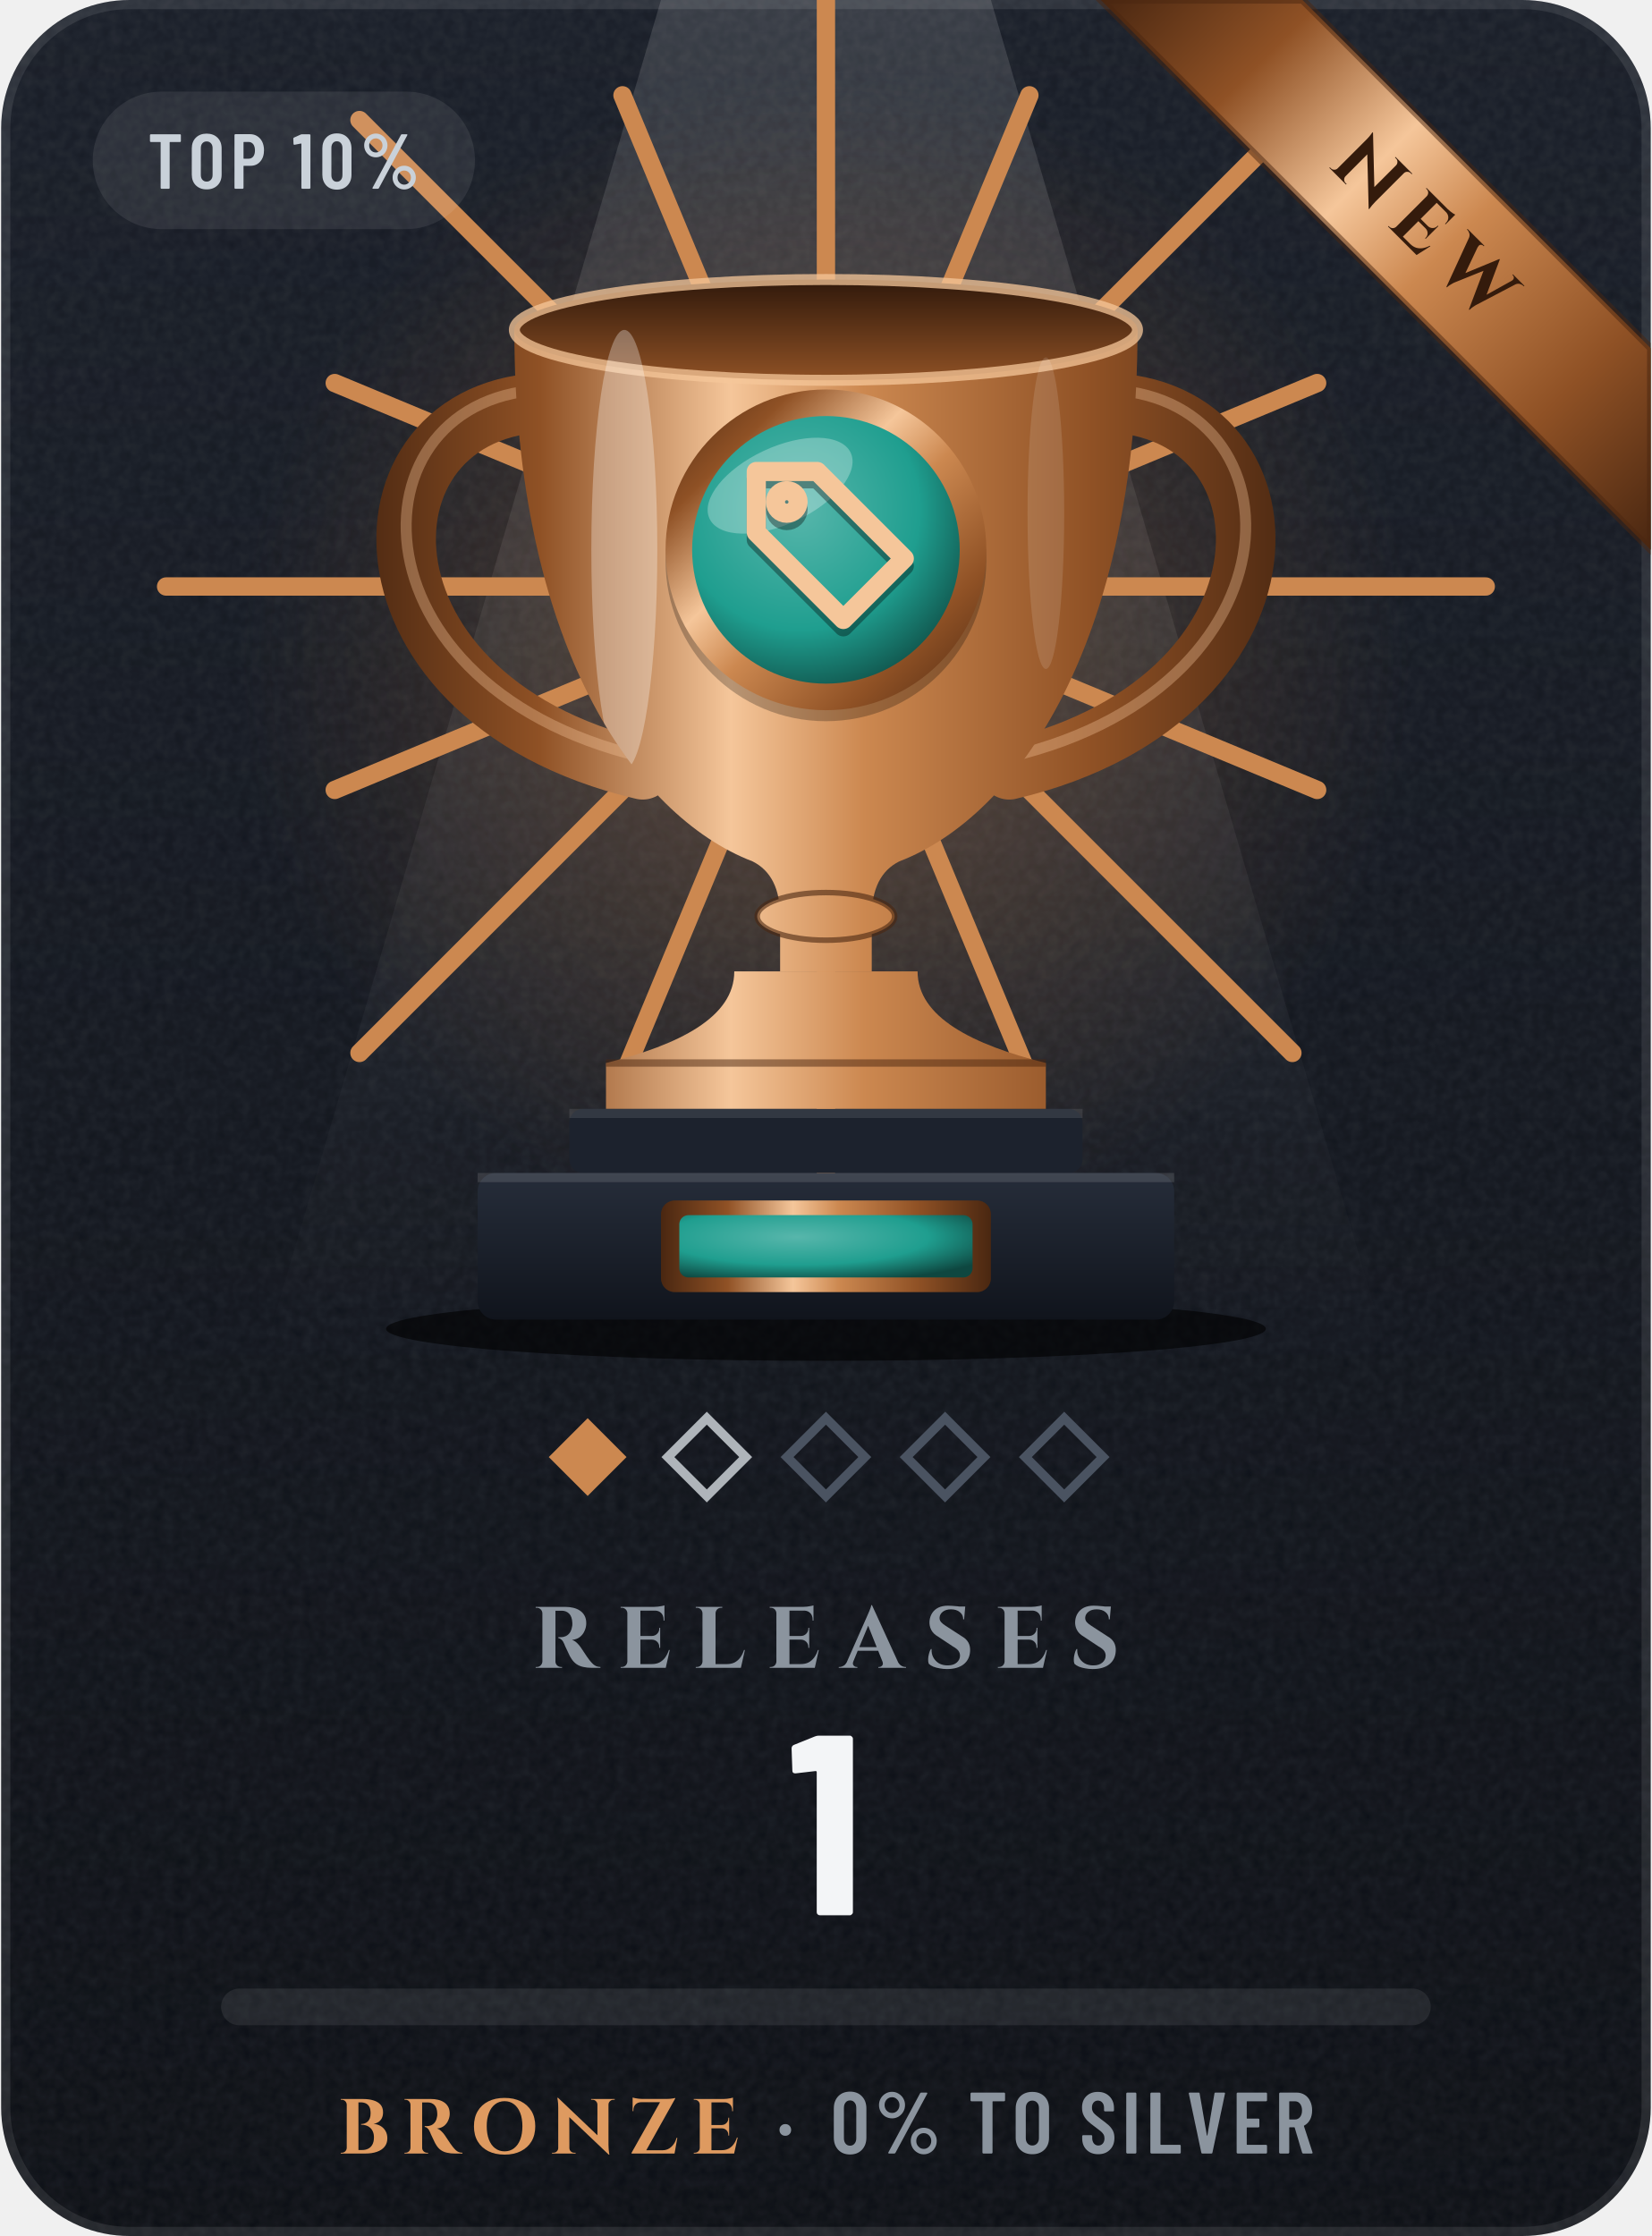
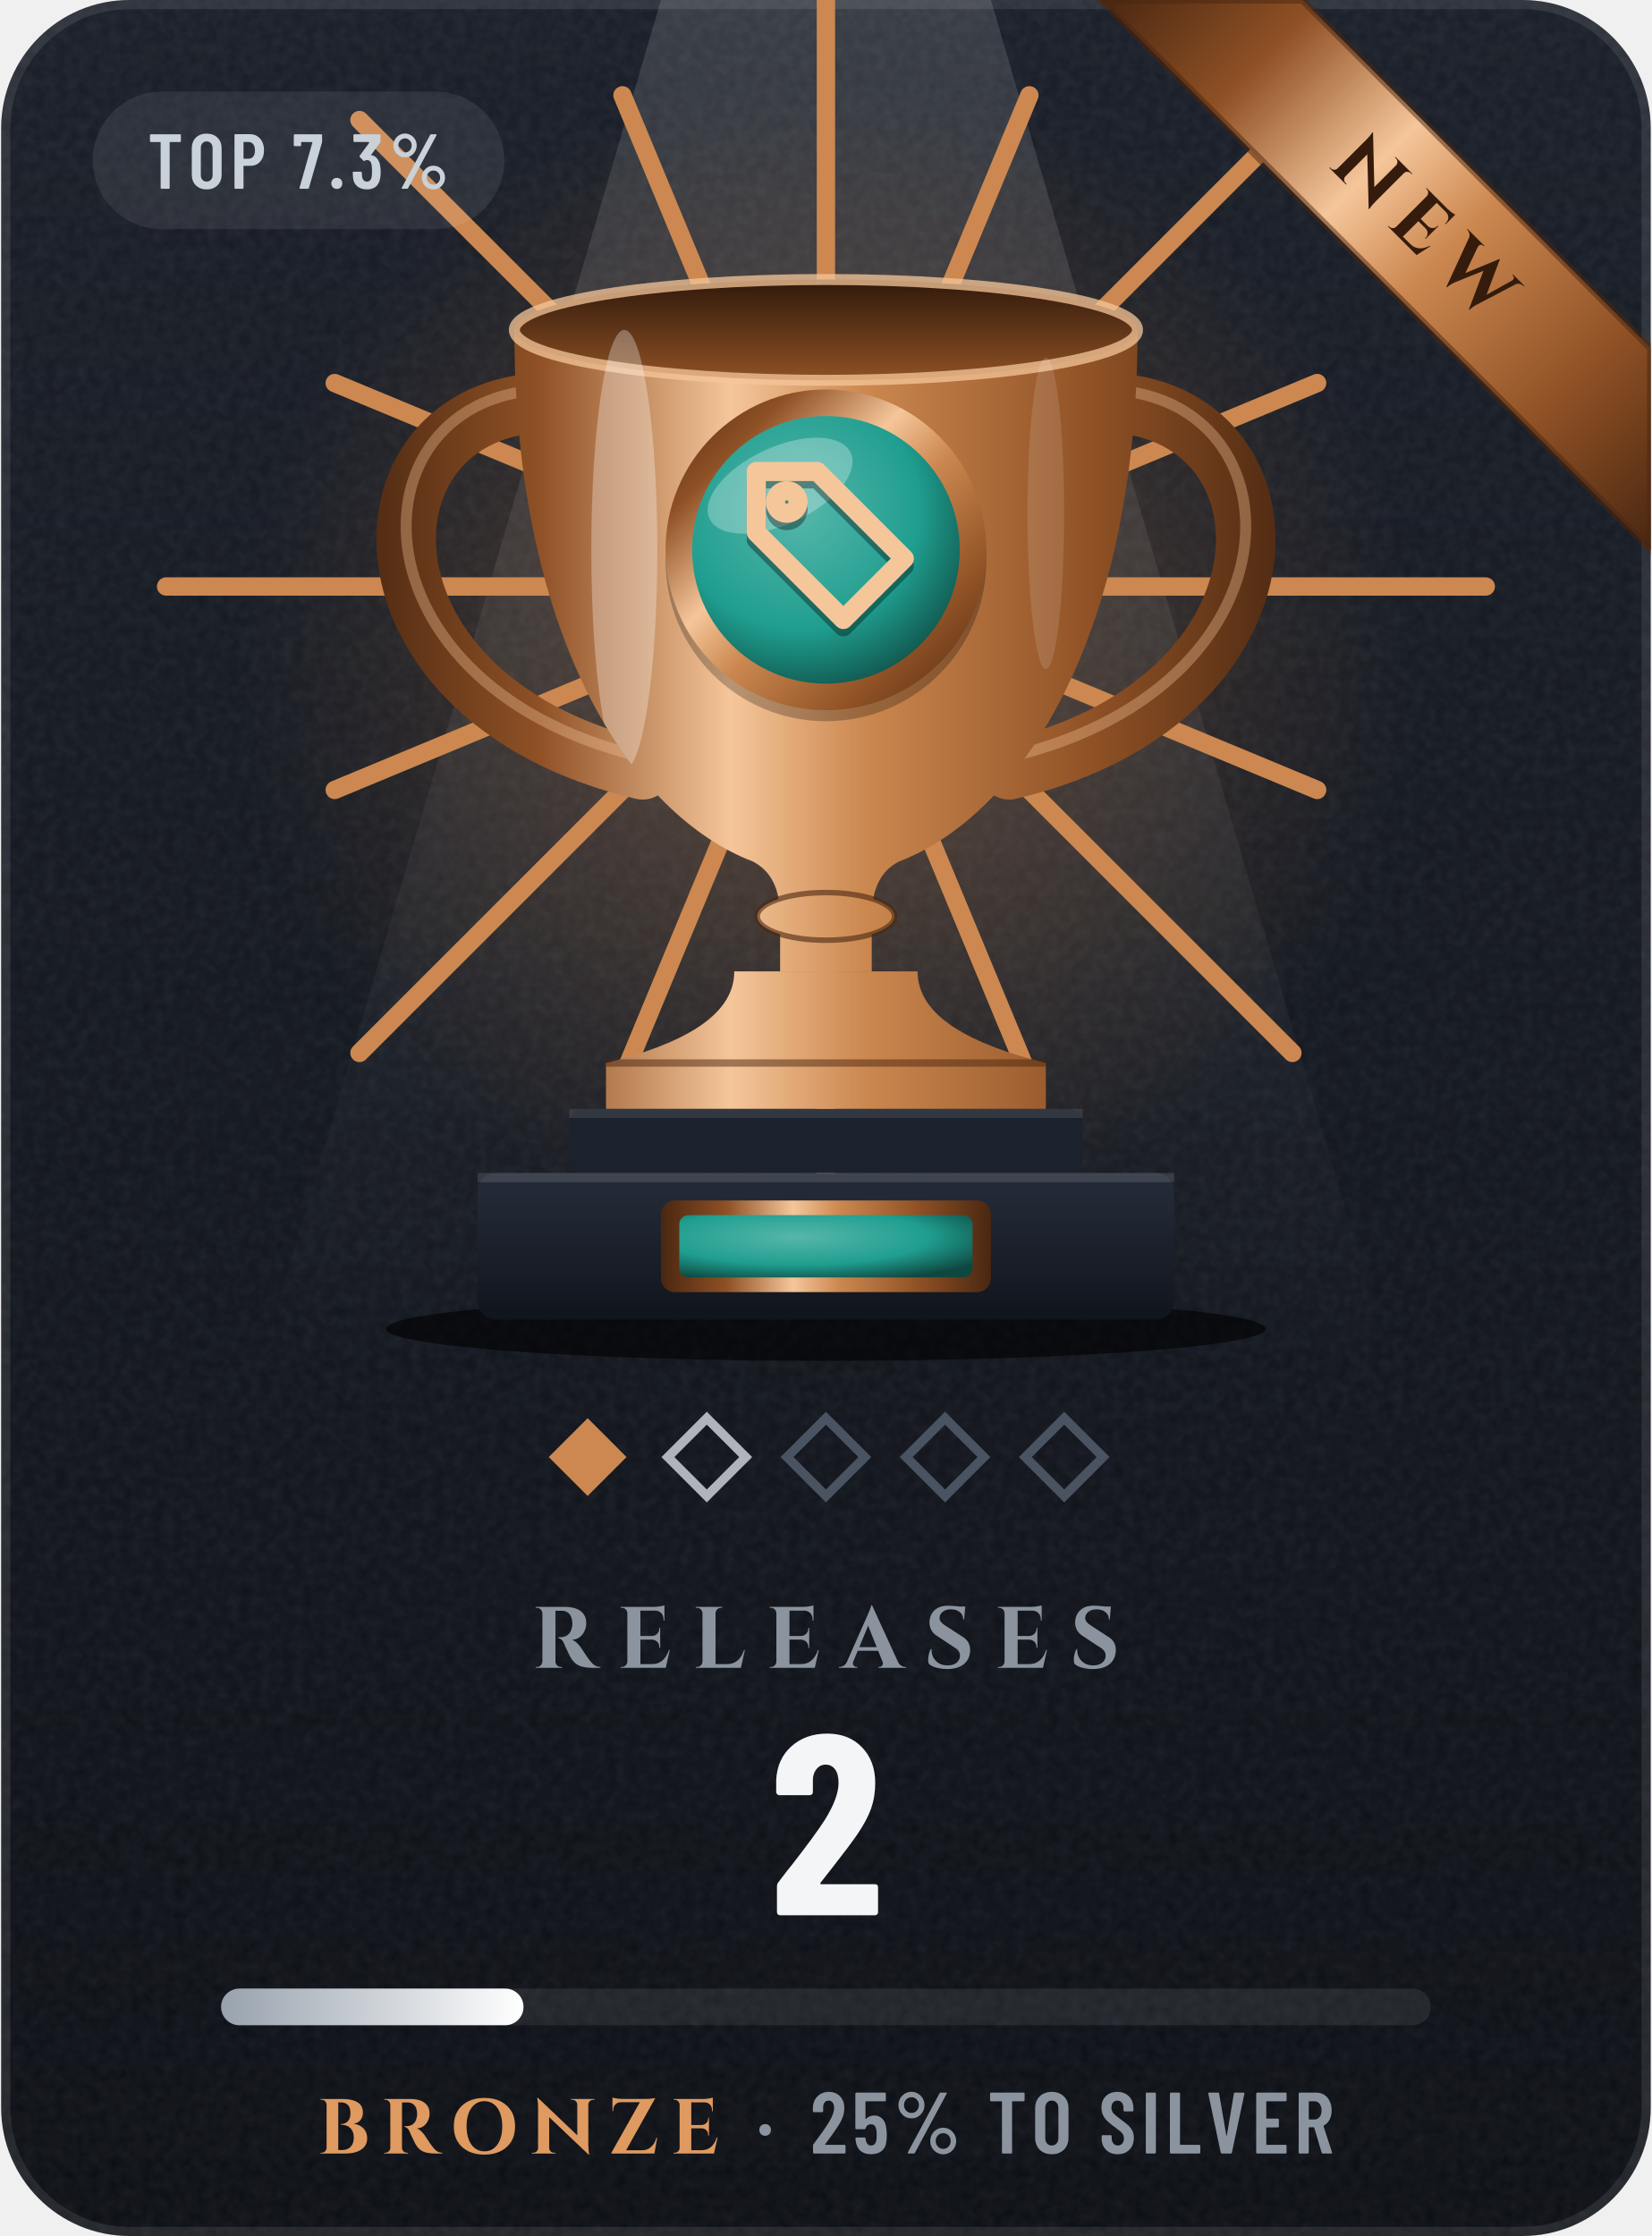
- <svg xmlns="http://www.w3.org/2000/svg" width="164" height="222" viewBox="0 0 180 244" role="img" aria-label="Releases trophy: Bronze, 1, 0% to Silver, top 10%, newly reached">
+ <svg xmlns="http://www.w3.org/2000/svg" width="164" height="222" viewBox="0 0 180 244" role="img" aria-label="Releases trophy: Bronze, 2, 25% to Silver, top 7.3%, newly reached">
  <style>@keyframes bu{0%{opacity:0;transform:scale(.4)}22%{opacity:.95}100%{opacity:0;transform:scale(1.3)}}.bu{transform-box:fill-box;transform-origin:center;animation:bu 1.9s ease-out .2s 1 both}@media (prefers-reduced-motion:reduce){.sp,.fl{animation:none}.sh,.bu{display:none}}</style>
  <defs>
    <linearGradient id="bg" x1="0" y1="0" x2="0" y2="1">
      <stop offset="0" stop-color="#171C26" />
      <stop offset="1" stop-color="#0A0D13" />
    </linearGradient>
    <clipPath id="card">
      <rect width="180" height="244" rx="14" />
    </clipPath>
    <filter id="grain" x="0" y="0" width="100%" height="100%">
      <feTurbulence type="fractalNoise" baseFrequency=".85" numOctaves="2" stitchTiles="stitch" />
      <feColorMatrix values="0 0 0 0 1 0 0 0 0 1 0 0 0 0 1 0 0 0 .07 0" />
    </filter>
    <radialGradient id="glow" cx=".5" cy=".5" r=".5">
      <stop offset="0" stop-color="#CC8850" stop-opacity="0.34" />
      <stop offset="1" stop-color="#CC8850" stop-opacity="0" />
    </radialGradient>
    <linearGradient id="mh" x1="0" y1="0" x2="1" y2="0">
      <stop offset="0" stop-color="#4A2711" />
      <stop offset="0.2" stop-color="#8F5125" />
      <stop offset="0.4" stop-color="#F5C69A" />
      <stop offset="0.54" stop-color="#CC8850" />
      <stop offset="0.78" stop-color="#8F5125" />
      <stop offset="1" stop-color="#4A2711" />
    </linearGradient>
    <linearGradient id="md" x1="0" y1="0" x2="1" y2="1">
      <stop offset="0" stop-color="#4A2711" />
      <stop offset="0.2" stop-color="#8F5125" />
      <stop offset="0.4" stop-color="#F5C69A" />
      <stop offset="0.54" stop-color="#CC8850" />
      <stop offset="0.78" stop-color="#8F5125" />
      <stop offset="1" stop-color="#4A2711" />
    </linearGradient>
    <linearGradient id="mdr" x1="1" y1="1" x2="0" y2="0">
      <stop offset="0" stop-color="#4A2711" />
      <stop offset="0.2" stop-color="#8F5125" />
      <stop offset="0.4" stop-color="#F5C69A" />
      <stop offset="0.54" stop-color="#CC8850" />
      <stop offset="0.78" stop-color="#8F5125" />
      <stop offset="1" stop-color="#4A2711" />
    </linearGradient>
    <linearGradient id="dia" x1="0" y1="0" x2="1" y2="0">
      <stop offset="0" stop-color="#6CCBFF" />
      <stop offset=".5" stop-color="#C4B2FF" />
      <stop offset="1" stop-color="#F29BDD" />
    </linearGradient>
    <linearGradient id="pb" x1="0" y1="0" x2="1" y2="0">
      <stop offset="0" stop-color="#98A2AD" />
      <stop offset="1" stop-color="#FFFFFF" />
    </linearGradient>
    <linearGradient id="shg" x1="0" y1="0" x2="1" y2="0">
      <stop offset="0" stop-color="#FFFFFF" stop-opacity="0" />
      <stop offset=".5" stop-color="#FFFFFF" stop-opacity=".6" />
      <stop offset="1" stop-color="#FFFFFF" stop-opacity="0" />
    </linearGradient>
    <linearGradient id="mu" gradientUnits="userSpaceOnUse" x1="38" y1="0" x2="142" y2="0">
      <stop offset="0" stop-color="#4A2711" />
      <stop offset="0.2" stop-color="#8F5125" />
      <stop offset="0.4" stop-color="#F5C69A" />
      <stop offset="0.54" stop-color="#CC8850" />
      <stop offset="0.78" stop-color="#8F5125" />
      <stop offset="1" stop-color="#4A2711" />
    </linearGradient>
    <linearGradient id="cone" x1="0" y1="0" x2="0" y2="1">
      <stop offset="0" stop-color="#FFFFFF" stop-opacity=".13" />
      <stop offset="1" stop-color="#FFFFFF" stop-opacity="0" />
    </linearGradient>
    <linearGradient id="rim" x1="0" y1="0" x2="0" y2="1">
      <stop offset="0" stop-color="#30190B" />
      <stop offset="1" stop-color="#8F5125" />
    </linearGradient>
    <linearGradient id="pl" x1="0" y1="0" x2="0" y2="1">
      <stop offset="0" stop-color="#262D3A" />
      <stop offset="1" stop-color="#10141C" />
    </linearGradient>
    <radialGradient id="en" cx=".4" cy=".35" r=".75">
      <stop offset="0" stop-color="#57B6AB" />
      <stop offset=".6" stop-color="#1F9E8F" />
      <stop offset="1" stop-color="#0E4740" />
    </radialGradient>
    <clipPath id="cup">
      <path d="M56 36H124C124 70 111 89 98 94C96 95 95 97 95 100V106H85V100C85 97 84 95 82 94C69 89 56 70 56 36Z" />
      <path d="M80 106H100C100 111 106 114 114 116V121H66V116C74 114 80 111 80 106Z" />
    </clipPath>
  </defs>
  <g clip-path="url(#card)">
    <rect width="180" height="244" fill="url(#bg)" />
    <rect width="180" height="244" filter="url(#grain)" />
  </g>
  <rect x=".5" y=".5" width="179" height="243" rx="13.5" fill="none" stroke="#FFFFFF" stroke-opacity=".09" />
  <path d="M72 0H108L152 150H28Z" fill="url(#cone)" />
  <circle cx="90" cy="72" r="64" fill="url(#glow)" />
  <g class="bu" stroke="#CC8850" stroke-width="2" stroke-linecap="round">
    <path d="M116 64L162 64" />
    <path d="M114 73.9L143.6 86.2" />
    <path d="M108.4 82.4L140.9 114.9" />
    <path d="M99.9 88L112.2 117.6" />
    <path d="M90 90L90 136" />
    <path d="M80.1 88L67.8 117.6" />
    <path d="M71.6 82.4L39.1 114.9" />
    <path d="M66 73.9L36.4 86.2" />
    <path d="M64 64L18 64" />
    <path d="M66 54.1L36.4 41.8" />
    <path d="M71.6 45.6L39.1 13.1" />
    <path d="M80.1 40L67.8 10.4" />
    <path d="M90 38L90 -8" />
    <path d="M99.9 40L112.2 10.4" />
    <path d="M108.4 45.6L140.9 13.1" />
    <path d="M114 54.1L143.6 41.8" />
  </g>
  <ellipse cx="90" cy="145" rx="48" ry="3.5" fill="#000000" fill-opacity=".6" />
  <rect x="62" y="121" width="56" height="7" rx="1.5" fill="#1C222D" />
  <rect x="62" y="121" width="56" height="1" fill="#FFFFFF" fill-opacity=".1" />
  <rect x="52" y="128" width="76" height="16" rx="2" fill="url(#pl)" />
  <rect x="52" y="128" width="76" height="1" fill="#FFFFFF" fill-opacity=".12" />
  <rect x="72" y="131" width="36" height="10" rx="1.5" fill="url(#mh)" opacity="1" />
  <rect x="74" y="132.6" width="32" height="6.8" rx="1" fill="url(#en)" />
  <path d="M62 44C38 42 36 76 70 84M118 44C142 42 144 76 110 84" fill="none" stroke="url(#mu)" stroke-width="6.5" stroke-linecap="round" />
  <path d="M62 44C38 42 36 76 70 84M118 44C142 42 144 76 110 84" fill="none" stroke="#F5C69A" stroke-opacity=".35" stroke-width="1.2" stroke-linecap="round" transform="translate(0 -1.4)" />
  <path d="M80 106H100C100 111 106 114 114 116V121H66V116C74 114 80 111 80 106Z" fill="url(#mu)" />
  <path d="M56 36H124C124 70 111 89 98 94C96 95 95 97 95 100V106H85V100C85 97 84 95 82 94C69 89 56 70 56 36Z" fill="url(#mu)" />
  <ellipse cx="90" cy="100" rx="7.5" ry="2.6" fill="url(#mu)" stroke="#4A2711" stroke-opacity=".6" stroke-width=".6" />
  <path d="M66 116H114" stroke="#4A2711" stroke-opacity=".5" stroke-width=".8" />
  <ellipse cx="90" cy="36" rx="34" ry="5.5" fill="url(#rim)" stroke="#F5C69A" stroke-opacity=".75" stroke-width="1.2" />
  <g clip-path="url(#cup)">
    <ellipse cx="68" cy="60" rx="3.6" ry="24" fill="#FFFFFF" fill-opacity=".30" />
    <ellipse cx="114" cy="56" rx="2" ry="17" fill="#FFFFFF" fill-opacity=".12" />
  </g>
  <circle cx="90" cy="61.2" r="17.5" fill="#000000" fill-opacity=".25" />
  <circle cx="90" cy="60" r="17.5" fill="url(#md)" />
  <circle cx="90" cy="60" r="14.6" fill="url(#en)" />
  <ellipse cx="85" cy="53" rx="8.5" ry="4.2" transform="rotate(-25 85 53)" fill="#FFFFFF" fill-opacity=".28" />
  <g transform="translate(78.6 49.4) scale(0.95)" fill="none" stroke="#000000" stroke-width="2.2" stroke-linecap="round" stroke-linejoin="round" stroke-opacity=".35">
    <path d="M11 3H4v7l10 10 7-7z" />
    <circle cx="7.5" cy="6.5" r="1.3" />
  </g>
  <g transform="translate(78.6 48.6) scale(0.95)" fill="none" stroke="#F5C69A" stroke-width="2.2" stroke-linecap="round" stroke-linejoin="round">
    <path d="M11 3H4v7l10 10 7-7z" />
    <circle cx="7.5" cy="6.5" r="1.3" />
  </g>
  <rect x="-3" y="-3" width="6" height="6" transform="translate(64 159) rotate(45)" fill="#CC8850" />
  <rect x="-3" y="-3" width="6" height="6" transform="translate(77 159) rotate(45)" fill="none" stroke="#D4DAE0" stroke-opacity=".8" />
  <rect x="-3" y="-3" width="6" height="6" transform="translate(90 159) rotate(45)" fill="none" stroke="#4A5361" stroke-opacity="1" />
  <rect x="-3" y="-3" width="6" height="6" transform="translate(103 159) rotate(45)" fill="none" stroke="#4A5361" stroke-opacity="1" />
  <rect x="-3" y="-3" width="6" height="6" transform="translate(116 159) rotate(45)" fill="none" stroke="#4A5361" stroke-opacity="1" />
-   <rect x="10" y="10" width="41.7" height="15" rx="7.5" fill="#FFFFFF" fill-opacity=".08" />
+   <rect x="10" y="10" width="44.9" height="15" rx="7.5" fill="#FFFFFF" fill-opacity=".08" />
  <g transform="translate(16 20.6) scale(0.0085 -0.0085)" fill="#C9D1D9">
    <use href="#m84" x="0" />
    <use href="#m79" x="523" />
    <use href="#m80" x="1060" />
-     <use href="#m49" x="1858" />
-     <use href="#m48" x="2203" />
-     <use href="#m37" x="2724" />
+     <use href="#m55" x="1858" />
+     <use href="#m46" x="2321" />
+     <use href="#m51" x="2603" />
+     <use href="#m37" x="3099" />
  </g>
  <g clip-path="url(#card)">
    <polygon points="120,0 142,0 180,38 180,60" fill="url(#md)" />
    <polygon points="120,0 142,0 180,38 180,60" fill="none" stroke="#4A2711" stroke-opacity=".5" stroke-width=".8" />
  </g>
  <g transform="rotate(45 155.5 24.5)">
    <g transform="translate(143.4 27.6) scale(0.0085 -0.0085)" fill="#341B0C">
      <use href="#s78" x="0" />
      <use href="#s69" x="1053" />
      <use href="#s87" x="1873" />
    </g>
  </g>
  <g transform="translate(57.9 182) scale(0.0095 -0.0095)" fill="#8B949E">
    <use href="#s82" x="0" />
    <use href="#s69" x="979" />
    <use href="#s76" x="1842" />
    <use href="#s69" x="2691" />
    <use href="#s65" x="3554" />
    <use href="#s83" x="4503" />
    <use href="#s69" x="5312" />
    <use href="#s83" x="6176" />
  </g>
-   <g transform="translate(86 209) scale(0.028 -0.028)" fill="#F3F5F7">
-     <use href="#n49" x="0" />
+   <g transform="translate(83.9 209) scale(0.028 -0.028)" fill="#F3F5F7">
+     <use href="#n50" x="0" />
  </g>
  <rect x="24" y="217" width="132" height="4" rx="2" fill="#FFFFFF" fill-opacity=".08" />
-   <g transform="translate(36.7 235) scale(0.0085 -0.0085)" fill="#DE9A60">
+   <rect x="24" y="217" width="33" height="4" rx="2" fill="url(#pb)" />
+   <g transform="translate(34.5 235) scale(0.0085 -0.0085)" fill="#DE9A60">
    <use href="#s66" x="0" />
    <use href="#s82" x="815" />
    <use href="#s79" x="1703" />
    <use href="#s78" x="2724" />
    <use href="#s90" x="3730" />
    <use href="#s69" x="4532" />
  </g>
-   <g transform="translate(84.6 235) scale(0.009 -0.009)" fill="#8B949E">
+   <g transform="translate(82.4 235) scale(0.009 -0.009)" fill="#8B949E">
    <use href="#m183" x="0" />
  </g>
-   <g transform="translate(90.5 235) scale(0.0095 -0.0095)" fill="#8B949E">
-     <use href="#m48" x="0" />
-     <use href="#m37" x="503" />
-     <use href="#m84" x="1580" />
-     <use href="#m79" x="2085" />
-     <use href="#m83" x="2857" />
-     <use href="#m73" x="3343" />
-     <use href="#m76" x="3620" />
-     <use href="#m86" x="4088" />
-     <use href="#m69" x="4611" />
-     <use href="#m82" x="5099" />
+   <g transform="translate(88.3 235) scale(0.0095 -0.0095)" fill="#8B949E">
+     <use href="#m50" x="0" />
+     <use href="#m53" x="478" />
+     <use href="#m37" x="958" />
+     <use href="#m84" x="2036" />
+     <use href="#m79" x="2540" />
+     <use href="#m83" x="3312" />
+     <use href="#m73" x="3799" />
+     <use href="#m76" x="4076" />
+     <use href="#m86" x="4543" />
+     <use href="#m69" x="5067" />
+     <use href="#m82" x="5555" />
  </g>
  <defs>
    <path id="m37" d="M54 557Q54 598 74 633Q94 668 128 688Q163 709 204 709Q244 709 278 688Q313 668 333 633Q353 598 353 557Q353 515 333 480Q313 445 279 424Q245 404 204 404Q163 404 128 424Q94 445 74 480Q54 515 54 557ZM162 14 526 692Q530 700 541 700H599Q606 700 608 696Q610 692 607 686L243 8Q239 0 228 0H170Q163 0 161 4Q159 8 162 14ZM289 557Q289 594 264 620Q239 647 204 647Q168 647 143 621Q118 595 118 557Q118 519 143 492Q168 466 204 466Q240 466 264 492Q289 519 289 557ZM419 144Q419 185 439 220Q459 255 493 276Q527 296 568 296Q609 296 643 276Q677 255 697 220Q717 185 717 144Q717 102 697 67Q677 32 643 12Q609 -9 568 -9Q527 -9 493 12Q459 32 439 67Q419 102 419 144ZM654 144Q654 182 629 208Q604 234 568 234Q532 234 507 208Q482 182 482 144Q482 106 507 80Q532 53 568 53Q604 53 629 80Q654 106 654 144Z" />
-     <path id="m48" d="M38 183V517Q38 604 89 658Q140 711 224 711Q309 711 360 658Q412 604 412 517V183Q412 96 360 42Q309 -11 224 -11Q140 -11 89 42Q38 96 38 183ZM296 176V524Q296 563 276 586Q257 610 224 610Q192 610 173 586Q154 563 154 524V176Q154 137 173 114Q192 90 224 90Q257 90 276 114Q296 137 296 176Z" />
-     <path id="m49" d="M122 700H218Q223 700 226 696Q230 693 230 688V12Q230 7 226 4Q223 0 218 0H126Q121 0 118 4Q114 7 114 12V576Q114 578 112 580Q111 582 109 581L27 565H24Q13 565 13 576L10 643Q10 653 18 657L107 697Q114 700 122 700Z" />
+     <path id="m46" d="M35 69Q35 100 55 120Q75 140 106 140Q137 140 156 120Q176 100 176 69Q176 38 156 18Q136 -2 106 -2Q75 -2 55 18Q35 38 35 69Z" />
+     <path id="m50" d="M173 100H392Q397 100 400 96Q404 93 404 88V12Q404 7 400 4Q397 0 392 0H43Q38 0 34 4Q31 7 31 12V92Q31 101 36 107L75 160Q114 212 152 266Q189 320 215 363Q273 459 273 522Q273 562 256 585Q238 608 209 608Q180 608 163 586Q146 563 147 526V487Q147 482 144 478Q140 475 135 475H41Q36 475 32 478Q29 482 29 487V530Q33 610 84 659Q134 708 214 708Q293 708 342 656Q390 605 390 521Q390 471 373 422Q356 373 319 317Q294 277 260 229Q225 181 214 166Q184 126 170 106Q168 104 169 102Q170 100 173 100Z" />
+     <path id="m51" d="M387 218Q387 169 380 134Q368 66 326 29Q283 -8 210 -8Q134 -8 86 32Q38 73 32 143Q30 165 28 207Q28 219 40 219H132Q144 219 144 207Q146 173 148 156Q153 125 169 108Q185 92 210 92Q234 92 250 108Q266 123 271 152Q276 182 276 230Q276 281 269 315Q263 341 248 355Q233 369 210 369Q195 369 183 360Q177 356 174 356Q172 356 166 360L119 408Q115 412 115 417Q115 421 118 425L243 595Q245 597 244 599Q242 601 239 601H49Q44 601 40 604Q37 608 37 613V688Q37 693 40 696Q44 700 49 700H373Q378 700 382 696Q385 693 385 688V609Q385 602 380 594L266 438Q262 432 268 431Q309 426 338 392Q368 358 378 307Q387 267 387 218Z" />
+     <path id="m53" d="M400 216Q400 175 396 146Q391 72 344 32Q297 -8 219 -8Q145 -8 99 30Q53 68 43 144L40 172Q40 184 52 184H144Q156 184 157 172Q157 166 159 154Q171 92 219 92Q244 92 260 108Q275 124 280 153Q284 178 284 217Q284 254 278 281Q273 307 258 322Q242 336 219 336Q171 336 157 290Q154 279 144 279H51Q46 279 42 282Q39 286 39 291V688Q39 693 42 696Q46 700 51 700H377Q382 700 386 696Q389 693 389 688V612Q389 607 386 604Q382 600 377 600H160Q155 600 155 595V400Q155 397 157 396Q159 396 161 398Q178 416 202 426Q227 437 254 437Q314 437 350 398Q387 360 394 290Q400 259 400 216Z" />
+     <path id="m55" d="M90 13 255 594Q257 600 251 600H116Q111 600 111 595V559Q111 554 108 550Q104 547 99 547H28Q23 547 20 550Q16 554 16 559L17 688Q17 693 20 696Q24 700 29 700H368Q373 700 376 696Q380 693 380 688V607Q380 603 378 593L211 10Q208 0 197 0H100Q87 0 90 13Z" />
    <path id="m69" d="M391 600H175Q170 600 170 595V406Q170 401 175 401H303Q308 401 312 398Q315 394 315 389V312Q315 307 312 304Q308 300 303 300H175Q170 300 170 295V105Q170 100 175 100H391Q396 100 400 96Q403 93 403 88V12Q403 7 400 4Q396 0 391 0H66Q61 0 58 4Q54 7 54 12V688Q54 693 58 696Q61 700 66 700H391Q396 700 400 696Q403 693 403 688V612Q403 607 400 604Q396 600 391 600Z" />
    <path id="m73" d="M54 12V688Q54 693 58 696Q61 700 66 700H158Q163 700 166 696Q170 693 170 688V12Q170 7 166 4Q163 0 158 0H66Q61 0 58 4Q54 7 54 12Z" />
    <path id="m76" d="M54 12V688Q54 693 58 696Q61 700 66 700H158Q163 700 166 696Q170 693 170 688V105Q170 100 175 100H391Q396 100 400 96Q403 93 403 88V12Q403 7 400 4Q396 0 391 0H66Q61 0 58 4Q54 7 54 12Z" />
    <path id="m79" d="M42 182V518Q42 604 94 656Q147 708 233 708Q319 708 372 656Q425 604 425 518V182Q425 96 372 44Q319 -8 233 -8Q147 -8 94 44Q42 96 42 182ZM309 177V523Q309 561 288 584Q267 608 233 608Q199 608 178 584Q158 561 158 523V177Q158 139 178 116Q199 92 233 92Q267 92 288 116Q309 139 309 177Z" />
    <path id="m80" d="M432 495Q432 405 384 350Q337 295 259 295H174Q169 295 169 290V12Q169 7 166 4Q162 0 157 0H65Q60 0 56 4Q53 7 53 12V689Q53 694 56 698Q60 701 65 701H253Q306 701 346 675Q387 649 410 602Q432 555 432 495ZM316 492Q316 542 294 572Q271 601 234 601H174Q169 601 169 596V391Q169 386 174 386H234Q271 386 294 414Q316 443 316 492Z" />
    <path id="m82" d="M318 10 233 297Q231 301 228 301H175Q170 301 170 296V12Q170 7 166 4Q163 0 158 0H66Q61 0 58 4Q54 7 54 12V688Q54 693 58 696Q61 700 66 700H254Q307 700 348 674Q388 649 410 602Q433 556 433 496Q433 434 409 389Q385 344 342 321Q338 320 339 315L437 14Q438 12 438 9Q438 0 427 0H331Q321 0 318 10ZM170 595V396Q170 391 175 391H236Q272 391 294 419Q317 447 317 495Q317 543 294 572Q272 600 236 600H175Q170 600 170 595Z" />
    <path id="m83" d="M34 173V199Q34 204 38 208Q41 211 46 211H137Q142 211 146 208Q149 204 149 199V179Q149 140 168 116Q188 92 219 92Q250 92 270 114Q290 137 290 174Q290 200 279 219Q268 238 248 255Q228 272 184 304Q134 340 104 368Q73 396 52 436Q32 475 32 527Q32 610 82 659Q132 708 214 708Q297 708 348 656Q399 605 399 520V496Q399 491 396 488Q392 484 387 484H297Q292 484 288 488Q285 491 285 496V522Q285 561 266 584Q246 608 214 608Q184 608 165 586Q146 565 146 527Q146 491 166 466Q187 441 247 397Q308 352 339 324Q370 295 387 261Q404 227 404 180Q404 95 353 44Q302 -8 219 -8Q136 -8 85 42Q34 92 34 173Z" />
    <path id="m84" d="M425 688V612Q425 607 422 604Q418 600 413 600H286Q281 600 281 595V12Q281 7 278 4Q274 0 269 0H177Q172 0 168 4Q165 7 165 12V595Q165 600 160 600H40Q35 600 32 604Q28 607 28 612V688Q28 693 32 696Q35 700 40 700H413Q418 700 422 696Q425 693 425 688Z" />
    <path id="m86" d="M171 11 28 687 27 691Q27 700 38 700H139Q151 700 152 689L235 208Q236 205 238 205Q240 205 241 208L322 689Q323 700 335 700H433Q446 700 443 687L299 11Q297 0 286 0H184Q173 0 171 11Z" />
    <path id="m183" d="M37 286Q37 317 57 337Q77 357 108 357Q139 357 158 337Q178 317 178 286Q178 255 158 235Q138 215 108 215Q77 215 57 235Q37 255 37 286Z" />
-     <path id="n49" d="M115 700H236Q241 700 244 696Q248 693 248 688V12Q248 7 244 4Q241 0 236 0H119Q114 0 110 4Q107 7 107 12V558Q107 562 102 562L25 553H23Q12 553 12 564L9 650Q9 660 18 664L100 697Q108 700 115 700Z" />
+     <path id="n50" d="M200 121H409Q414 121 418 118Q421 114 421 109V12Q421 7 418 4Q414 0 409 0H39Q34 0 30 4Q27 7 27 12V113Q27 122 32 128Q72 181 88 200Q176 313 213 371Q267 457 267 516Q267 550 254 568Q240 587 217 587Q194 587 180 568Q166 550 167 521V480Q167 475 164 472Q160 468 155 468H36Q31 468 28 472Q24 475 24 480V527Q28 609 83 658Q138 708 223 708Q307 708 358 655Q410 602 410 515Q410 463 394 416Q377 369 340 315Q312 274 244 187L197 127Q195 125 196 123Q197 121 200 121Z" />
    <path id="s65" d="M354 720 656 60Q671 36 690 25Q714 10 737 10H745V0H427V10H436Q456 10 471 26Q486 43 474 73L425 196H190L138 69Q132 52 136 39Q141 25 153 18Q165 10 177 10H186V0H-28V10H-19Q4 10 29 25Q48 36 62 60L296 589Q299 595 306 612Q314 628 322 649Q331 670 338 690Q345 709 345 720ZM208 238H408L310 484Z" />
    <path id="s66" d="M119 73V627Q118 653 100 672Q81 690 55 690H42V700H331Q404 700 462 682Q519 665 552 628Q585 590 585 529Q585 483 568 451Q550 419 522 402Q494 385 463 381Q513 377 554 353Q594 329 617 289Q640 249 640 195Q640 131 605 88Q570 44 506 22Q443 0 359 0H42V10H55Q81 10 100 28Q118 47 119 73ZM269 657V45H315Q360 45 394 62Q429 79 448 115Q468 151 468 207Q468 251 454 282Q441 313 418 332Q396 352 366 361Q336 370 303 370V379Q326 379 348 386Q370 394 388 410Q405 426 415 452Q425 479 425 516Q425 567 410 598Q394 629 365 643Q336 657 298 657Z" />
    <path id="s69" d="M606 205 560 0H42V10H55Q81 10 100 28Q118 47 119 73V627Q118 653 100 672Q81 690 55 690H42V700H423Q445 700 470 703Q494 706 515 710Q536 714 545 718V543H535V555Q535 601 508 629Q484 653 447 657H269V366H401Q438 367 462 392Q486 416 486 453V460H496V230H486V238Q486 275 462 299Q438 323 401 324H269V43H400Q450 43 488 62Q526 82 553 118Q580 155 596 205Z" />
    <path id="s76" d="M606 205 560 0H42V10H55Q81 10 100 28Q118 47 119 73V627Q118 653 100 672Q81 690 55 690H42V700H346V690H333Q307 690 288 672Q270 653 269 627V43H400Q450 43 488 62Q526 82 553 118Q580 155 596 205Z" />
    <path id="s78" d="M108 715 613 234V629Q612 655 594 672Q577 690 551 690H532V700H835V690H817Q792 690 774 672Q756 655 755 629V114Q755 77 758 48Q761 18 764 2L767 -14H758L252 467L253 71Q253 46 271 28Q289 10 314 10H333V0H30V10H49Q74 10 92 28Q110 46 110 71V590Q110 646 104 681L98 715Z" />
    <path id="s79" d="M442 714Q562 714 650 670Q739 625 788 544Q836 463 836 350Q836 238 788 156Q739 75 650 30Q562 -14 442 -14Q322 -14 234 30Q145 75 97 156Q49 237 49 350Q49 462 97 544Q145 625 234 670Q322 714 442 714ZM442 28Q513 28 564 68Q615 107 643 179Q671 251 671 350Q671 449 643 521Q615 593 564 632Q513 672 442 672Q372 672 320 632Q269 593 241 521Q213 449 213 350Q213 251 241 179Q269 107 320 68Q372 28 442 28Z" />
    <path id="s82" d="M122 73V627Q121 653 102 672Q84 690 58 690H45V700H388Q433 700 476 690Q519 680 552 658Q586 636 606 600Q626 564 626 511Q626 469 608 428Q591 386 555 356Q519 327 462 321Q494 311 520 285Q547 259 564 233Q565 231 576 215Q586 199 602 176Q617 152 634 128Q651 104 665 86Q687 59 705 42Q723 26 743 18Q763 11 789 10V0H691Q637 0 593 10Q549 19 515 42Q481 65 456 104Q448 116 438 134Q429 153 419 174Q409 195 400 214Q390 234 383 250Q376 266 373 275Q360 307 342 323Q325 339 305 342V352H336Q363 352 388 363Q414 374 434 399Q454 424 462 468Q464 477 466 489Q467 501 466 516Q463 588 430 622Q397 655 348 656Q334 657 318 656Q301 656 288 656H272V73Q272 47 291 28Q310 10 336 10H348V0H45V10H58Q84 10 102 28Q121 47 122 73Z" />
    <path id="s83" d="M277 714Q297 714 326 712Q356 710 388 707Q399 705 409 704H476L475 692Q475 692 475 692L463 557H453Q453 609 414 640Q376 672 312 672Q254 672 218 644Q183 616 181 576Q180 546 200 524Q220 502 251 483L442 359Q488 333 512 291Q535 249 532 193Q527 95 457 40Q387 -14 267 -14Q223 -14 182 -6Q140 1 108 14Q76 28 57 47Q49 69 50 100Q51 131 60 163Q68 195 81 216H90Q86 165 108 122Q131 78 174 52Q218 27 278 28Q344 29 380 62Q416 94 416 140Q416 171 398 196Q379 221 337 244L162 360Q109 390 85 437Q61 484 66 539Q71 591 97 630Q123 670 168 692Q214 714 277 714Z" />
    <path id="s87" d="M537 716V714L736 275L837 628Q845 658 832 674Q819 690 799 690H790V700H999V690H991Q968 690 941 676Q917 662 905 634L736 93L731 76Q726 58 722 32Q718 7 719 -18H709L491 465L333 93L327 76Q321 59 316 34Q310 9 309 -18H300L58 637Q45 663 23 676Q-3 690 -26 690H-34V700H271V690H262Q243 690 228 674Q214 658 225 628H223L347 280L528 716Z" />
    <path id="s90" d="M605 714V705L234 42H443Q509 42 556 86Q604 129 623 201H633L597 0H45V9L411 659H170Q123 658 96 630Q69 603 69 556V544H59V719Q69 715 90 711Q110 707 135 704Q160 701 181 701H499Q519 701 542 703Q564 705 582 708Q599 711 605 714Z" />
  </defs>
</svg>
